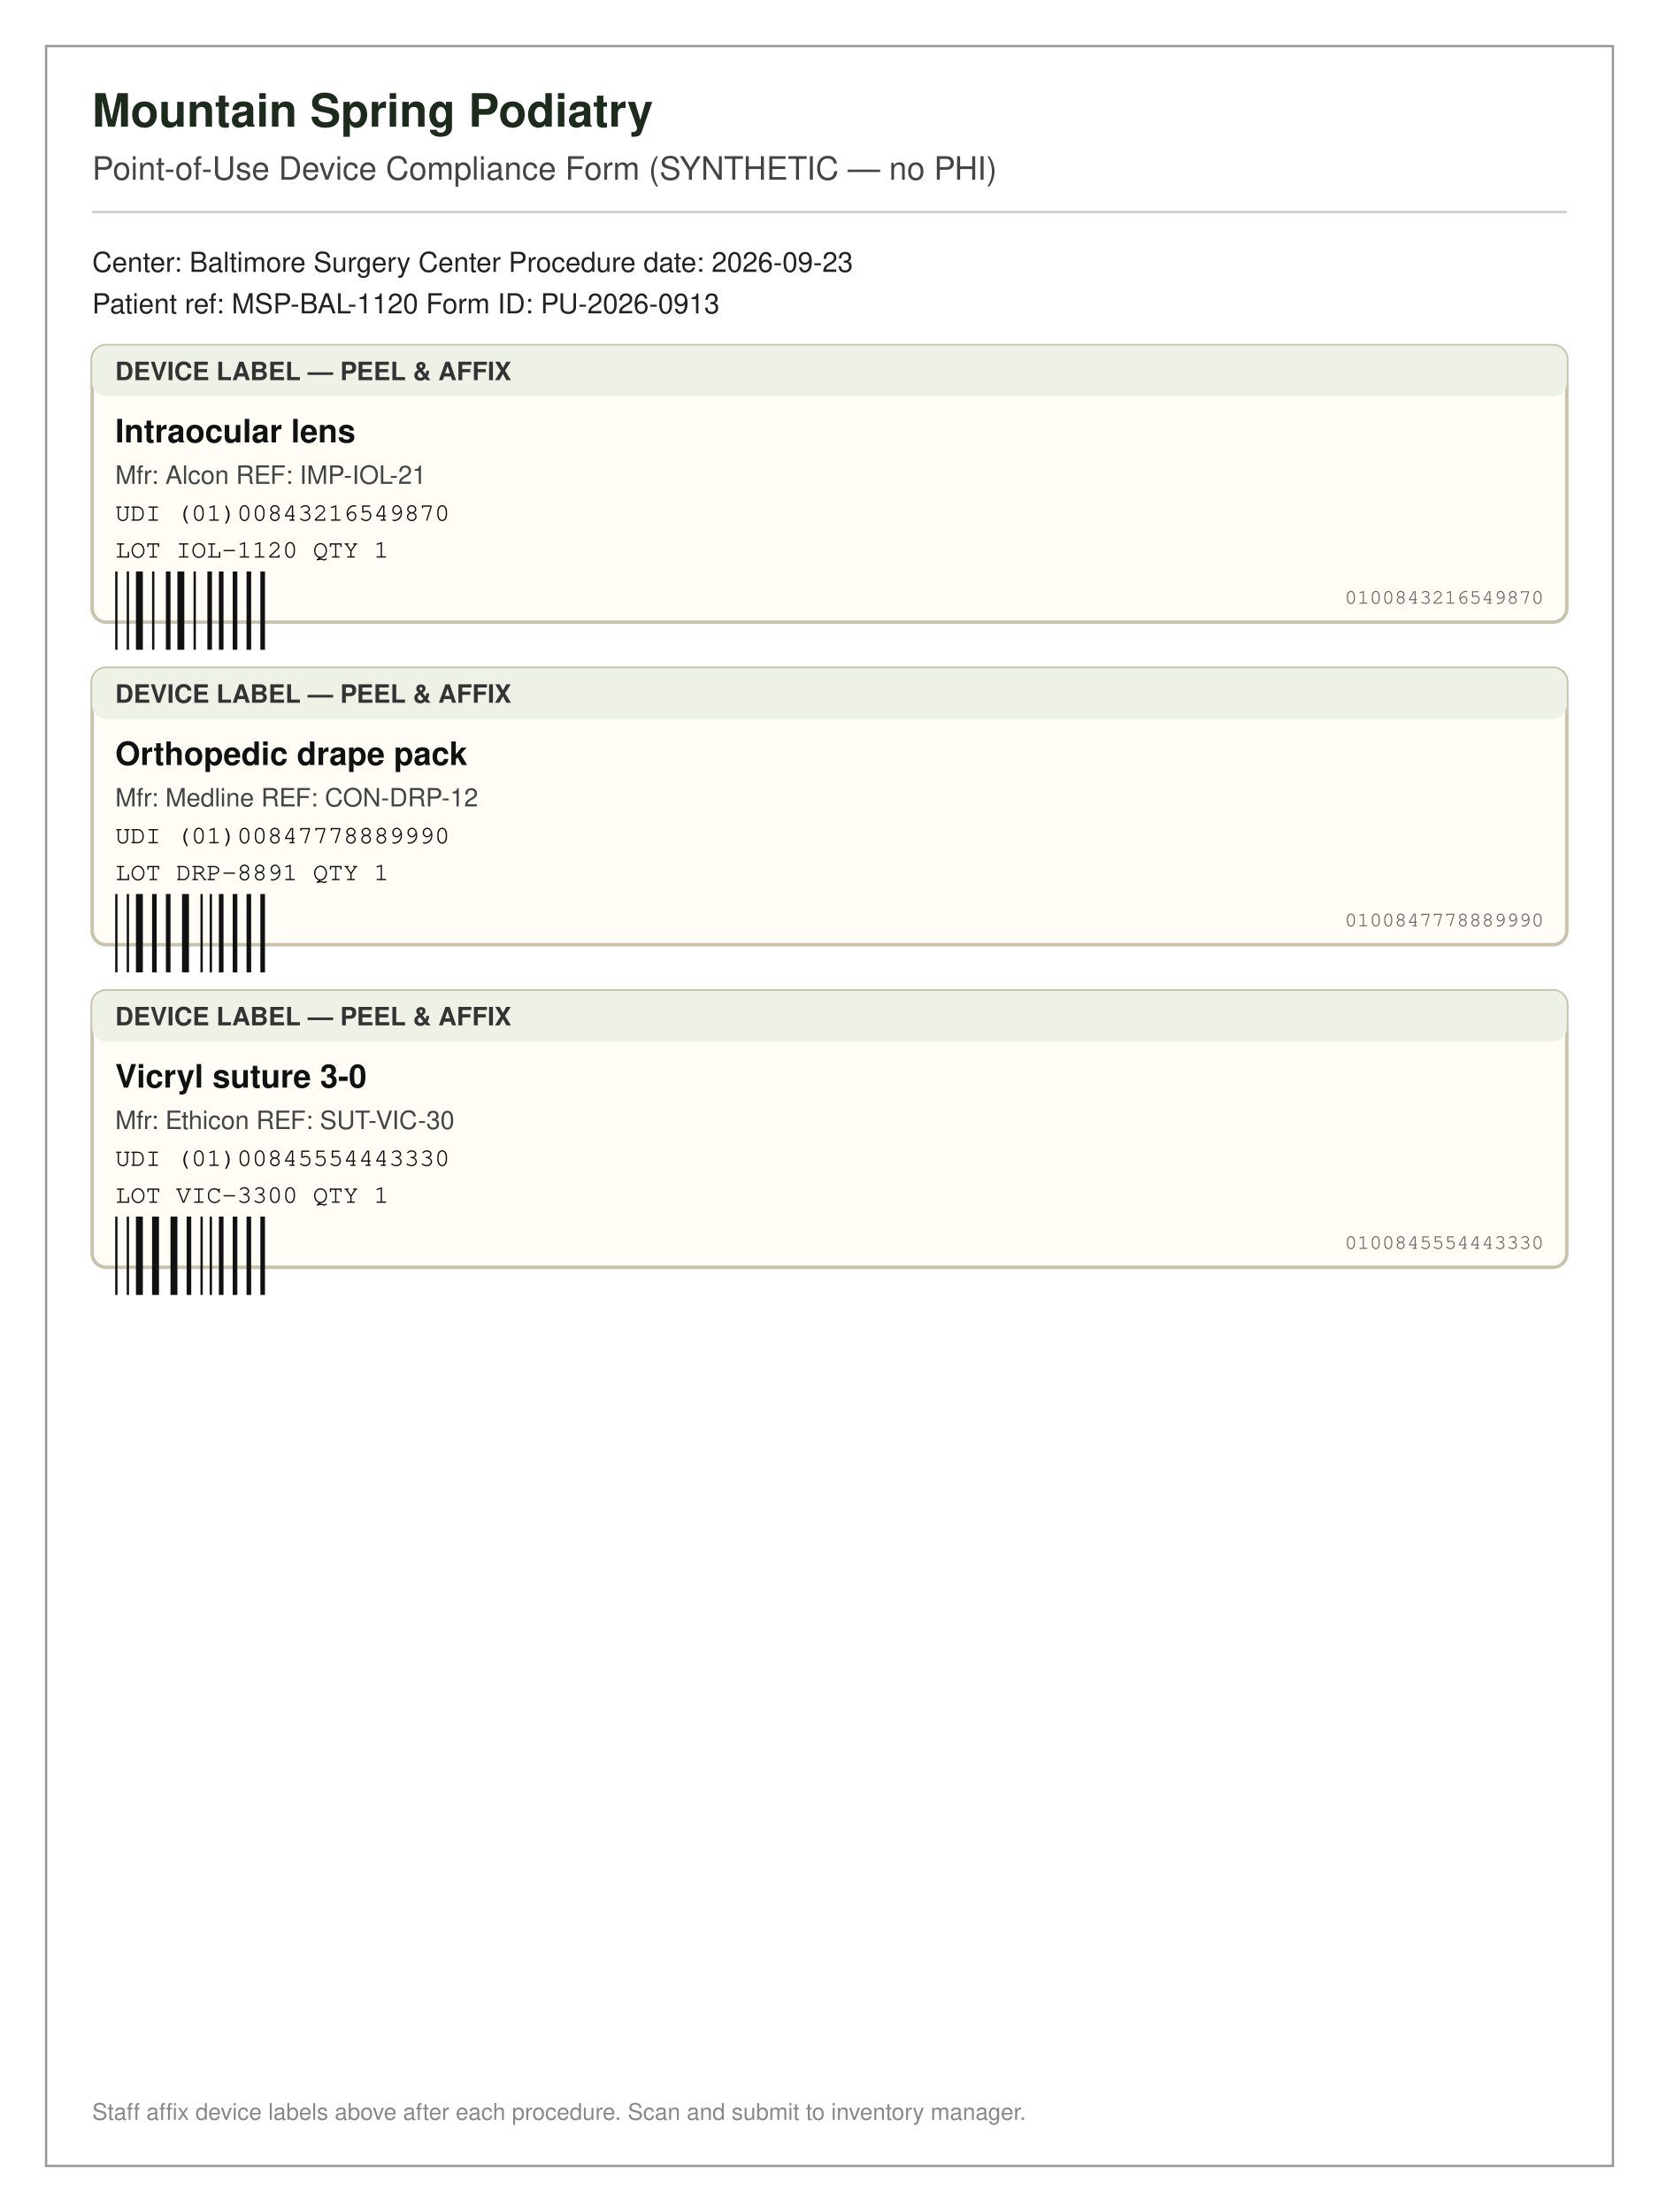
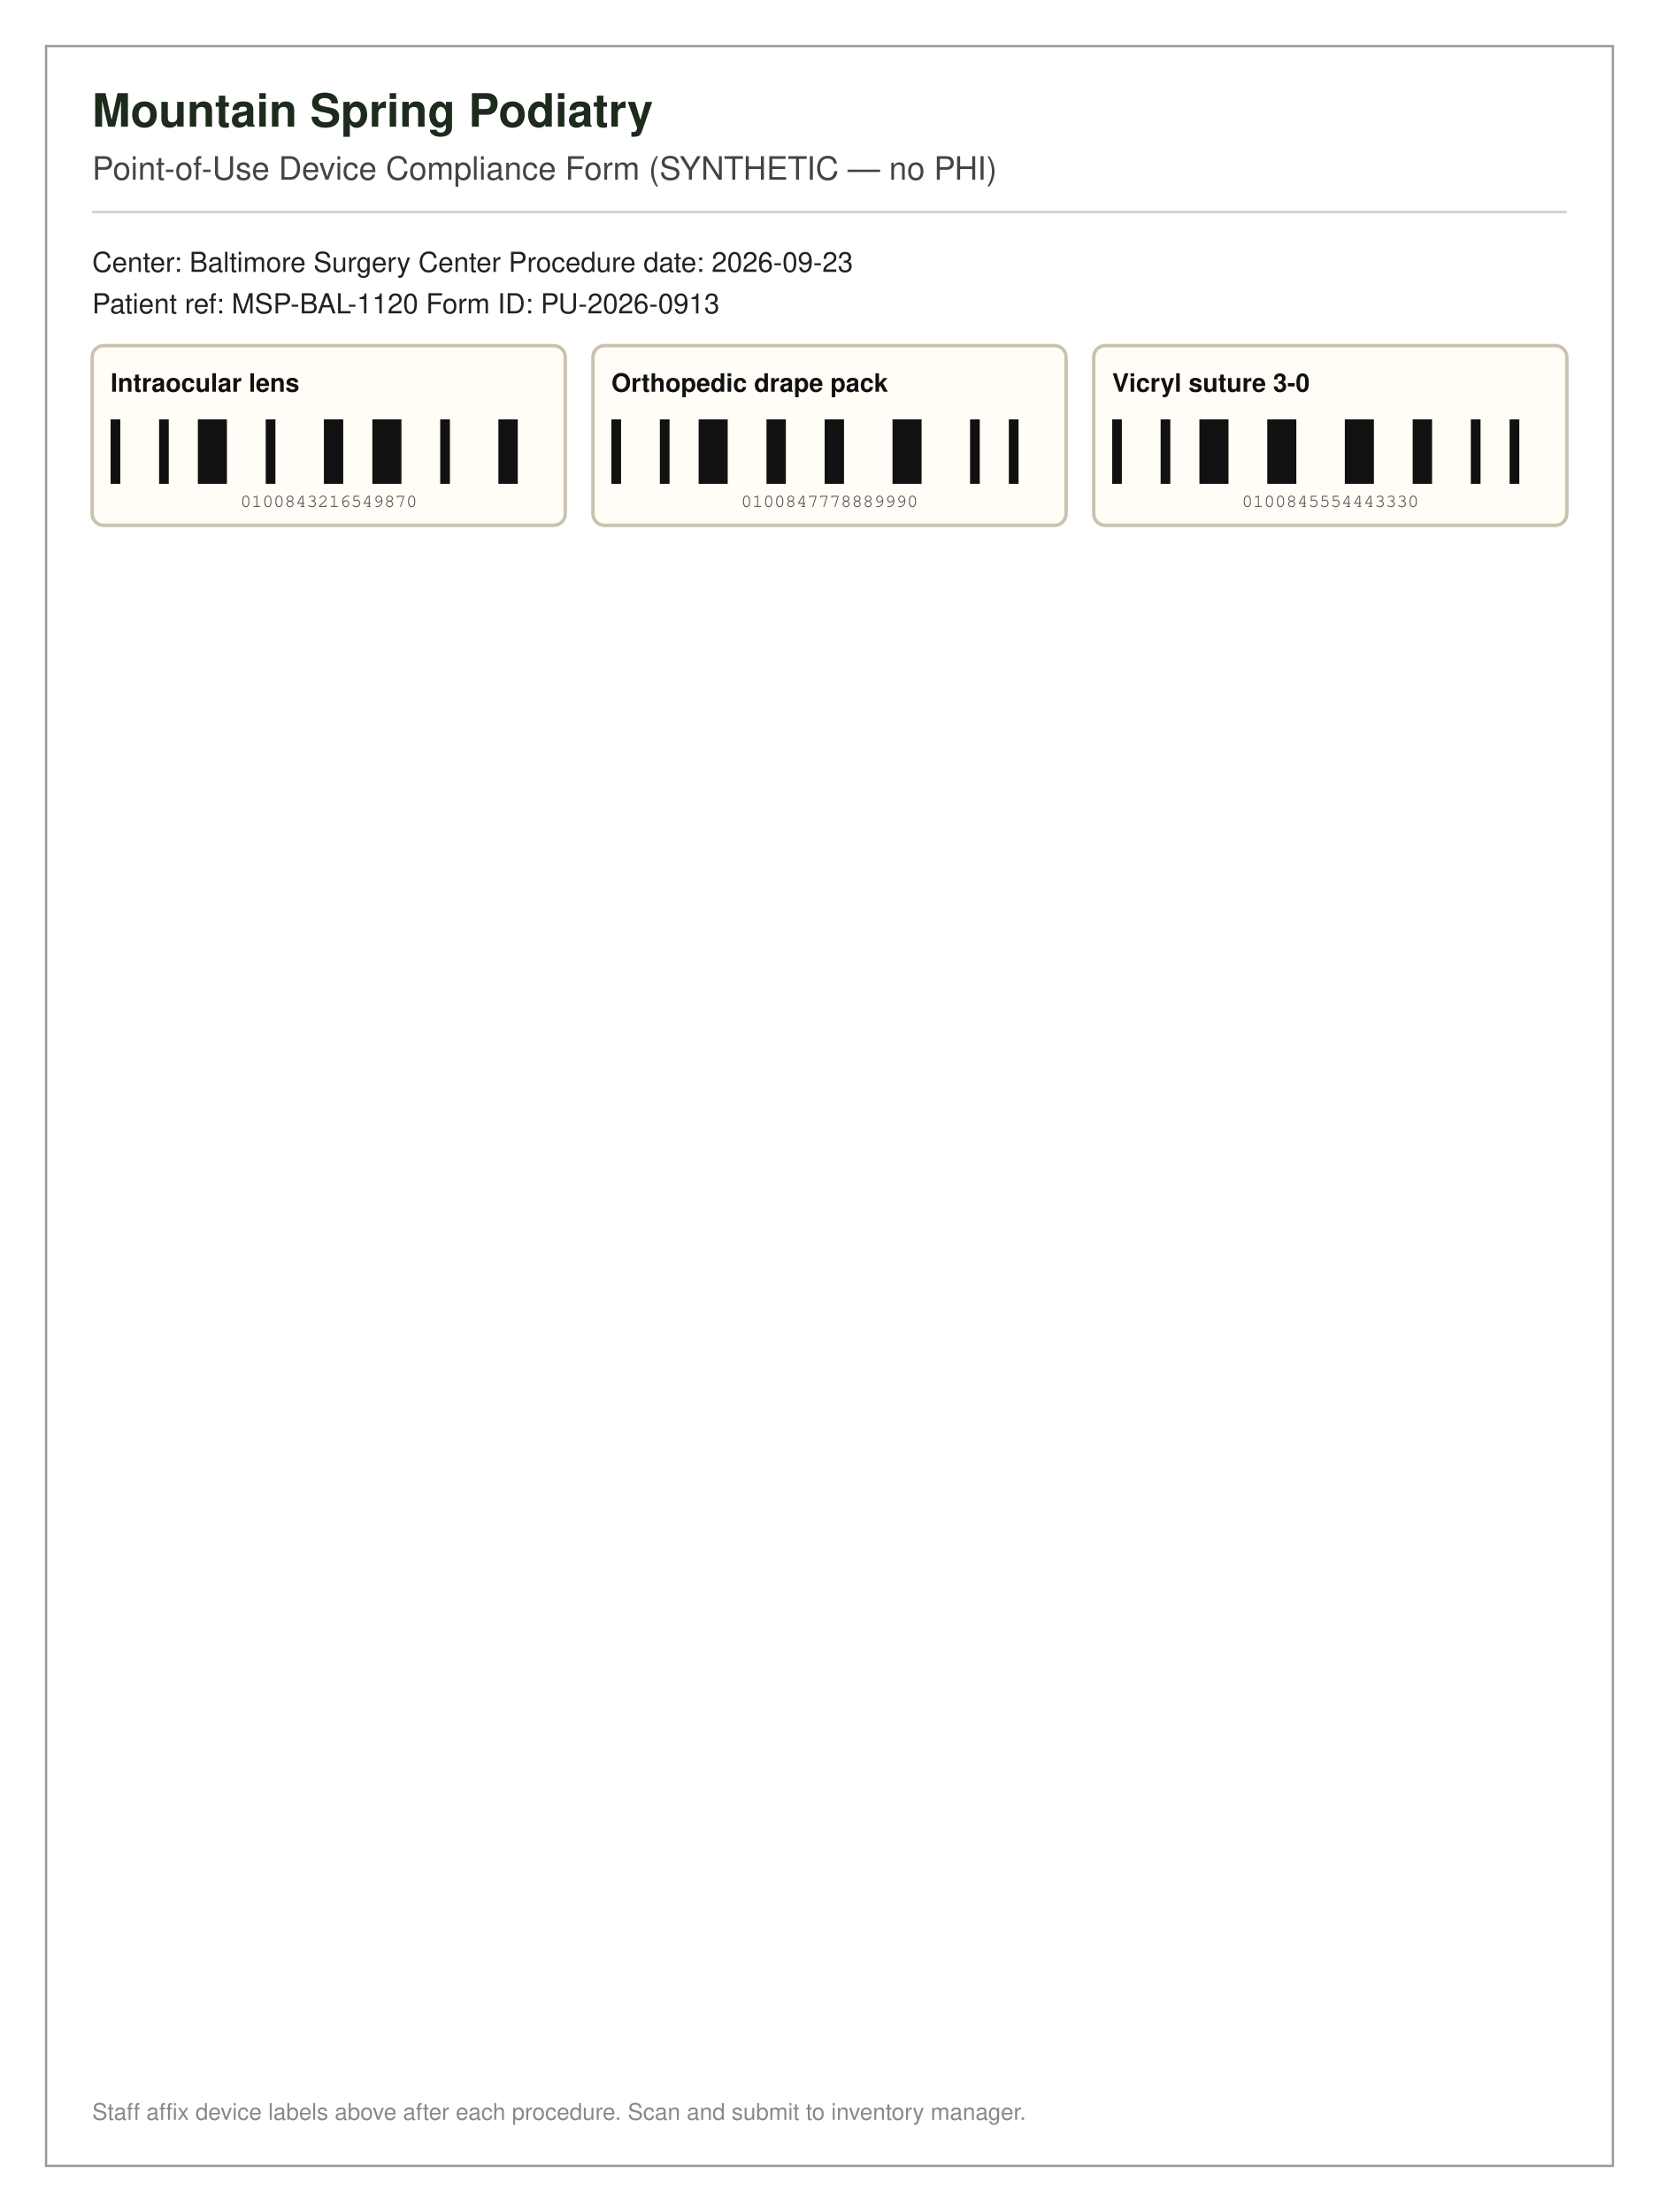
<svg xmlns="http://www.w3.org/2000/svg" width="720" height="960" viewBox="0 0 720 960">
  <rect width="720" height="960" fill="#ffffff" />
  <rect x="20" y="20" width="680" height="920" fill="none" stroke="#999" stroke-width="1" />
  <text x="40" y="55" font-family="Helvetica, Arial" font-size="20" font-weight="bold" fill="#1c2b1c">Mountain Spring Podiatry</text>
  <text x="40" y="78" font-family="Helvetica, Arial" font-size="14" fill="#444">Point-of-Use Device Compliance Form (SYNTHETIC — no PHI)</text>
  <line x1="40" y1="92" x2="680" y2="92" stroke="#ccc" stroke-width="1" />
  <text x="40" y="118" font-family="Helvetica, Arial" font-size="12" fill="#222">Center: Baltimore Surgery Center      Procedure date: 2026-09-23</text>
  <text x="40" y="136" font-family="Helvetica, Arial" font-size="12" fill="#222">Patient ref: MSP-BAL-1120      Form ID: PU-2026-0913</text>
  <g transform="translate(40 150)">
-     <rect x="0" y="0" width="640" height="120" rx="6" fill="#fffdf5" stroke="#c9c2ad" stroke-width="1.5" />
-     <rect x="0" y="0" width="640" height="22" rx="6" fill="#eef1e6" />
-     <text x="10" y="15" font-family="Helvetica, Arial" font-size="11" font-weight="bold" fill="#333">DEVICE LABEL — PEEL &amp; AFFIX</text>
-     <text x="10" y="42" font-family="Helvetica, Arial" font-size="14" font-weight="bold" fill="#111">Intraocular lens</text>
-     <text x="10" y="60" font-family="Helvetica, Arial" font-size="11" fill="#444">Mfr: Alcon   REF: IMP-IOL-21</text>
-     <text x="10" y="76" font-family="Courier, monospace" font-size="11" fill="#111">UDI (01)00843216549870</text>
-     <text x="10" y="92" font-family="Courier, monospace" font-size="11" fill="#111">LOT IOL-1120    QTY 1</text>
-     <rect x="10" y="98" width="1" height="34" fill="#111" />
-     <rect x="15" y="98" width="1" height="34" fill="#111" />
-     <rect x="19" y="98" width="3" height="34" fill="#111" />
-     <rect x="26" y="98" width="1" height="34" fill="#111" />
-     <rect x="32" y="98" width="2" height="34" fill="#111" />
-     <rect x="37" y="98" width="3" height="34" fill="#111" />
-     <rect x="44" y="98" width="1" height="34" fill="#111" />
-     <rect x="50" y="98" width="2" height="34" fill="#111" />
-     <rect x="55" y="98" width="2" height="34" fill="#111" />
-     <rect x="61" y="98" width="2" height="34" fill="#111" />
-     <rect x="67" y="98" width="2" height="34" fill="#111" />
-     <rect x="73" y="98" width="2" height="34" fill="#111" />
-     <text x="630" y="112" text-anchor="end" font-family="Courier, monospace" font-size="9" fill="#666">0100843216549870</text>
+     <rect x="0" y="0" width="205.333" height="78" rx="5" fill="#fffdf5" stroke="#c9c2ad" stroke-width="1.5" />
+     <text x="8" y="20" font-family="Helvetica, Arial" font-size="11" font-weight="bold" fill="#111">Intraocular lens</text>
+     <rect x="8.00" y="32" width="4.21" height="28" fill="#111" />
+     <rect x="29.04" y="32" width="4.21" height="28" fill="#111" />
+     <rect x="45.87" y="32" width="12.62" height="28" fill="#111" />
+     <rect x="75.32" y="32" width="4.21" height="28" fill="#111" />
+     <rect x="100.56" y="32" width="8.41" height="28" fill="#111" />
+     <rect x="121.60" y="32" width="12.62" height="28" fill="#111" />
+     <rect x="151.05" y="32" width="4.21" height="28" fill="#111" />
+     <rect x="176.30" y="32" width="8.41" height="28" fill="#111" />
+     <text x="102.667" y="70" text-anchor="middle" font-family="Courier, monospace" font-size="8" fill="#555">0100843216549870</text>
  </g>
-   <g transform="translate(40 290)">
-     <rect x="0" y="0" width="640" height="120" rx="6" fill="#fffdf5" stroke="#c9c2ad" stroke-width="1.5" />
-     <rect x="0" y="0" width="640" height="22" rx="6" fill="#eef1e6" />
-     <text x="10" y="15" font-family="Helvetica, Arial" font-size="11" font-weight="bold" fill="#333">DEVICE LABEL — PEEL &amp; AFFIX</text>
-     <text x="10" y="42" font-family="Helvetica, Arial" font-size="14" font-weight="bold" fill="#111">Orthopedic drape pack</text>
-     <text x="10" y="60" font-family="Helvetica, Arial" font-size="11" fill="#444">Mfr: Medline   REF: CON-DRP-12</text>
-     <text x="10" y="76" font-family="Courier, monospace" font-size="11" fill="#111">UDI (01)00847778889990</text>
-     <text x="10" y="92" font-family="Courier, monospace" font-size="11" fill="#111">LOT DRP-8891    QTY 1</text>
-     <rect x="10" y="98" width="1" height="34" fill="#111" />
-     <rect x="15" y="98" width="1" height="34" fill="#111" />
-     <rect x="19" y="98" width="3" height="34" fill="#111" />
-     <rect x="26" y="98" width="2" height="34" fill="#111" />
-     <rect x="32" y="98" width="2" height="34" fill="#111" />
-     <rect x="39" y="98" width="3" height="34" fill="#111" />
-     <rect x="47" y="98" width="1" height="34" fill="#111" />
-     <rect x="51" y="98" width="1" height="34" fill="#111" />
-     <rect x="55" y="98" width="2" height="34" fill="#111" />
-     <rect x="61" y="98" width="2" height="34" fill="#111" />
-     <rect x="67" y="98" width="2" height="34" fill="#111" />
-     <rect x="73" y="98" width="2" height="34" fill="#111" />
-     <text x="630" y="112" text-anchor="end" font-family="Courier, monospace" font-size="9" fill="#666">0100847778889990</text>
+   <g transform="translate(257.3333 150)">
+     <rect x="0" y="0" width="205.333" height="78" rx="5" fill="#fffdf5" stroke="#c9c2ad" stroke-width="1.5" />
+     <text x="8" y="20" font-family="Helvetica, Arial" font-size="11" font-weight="bold" fill="#111">Orthopedic drape pack</text>
+     <rect x="8.00" y="32" width="4.21" height="28" fill="#111" />
+     <rect x="29.04" y="32" width="4.21" height="28" fill="#111" />
+     <rect x="45.87" y="32" width="12.62" height="28" fill="#111" />
+     <rect x="75.32" y="32" width="8.41" height="28" fill="#111" />
+     <rect x="100.56" y="32" width="8.41" height="28" fill="#111" />
+     <rect x="130.01" y="32" width="12.62" height="28" fill="#111" />
+     <rect x="163.67" y="32" width="4.21" height="28" fill="#111" />
+     <rect x="180.50" y="32" width="4.21" height="28" fill="#111" />
+     <text x="102.667" y="70" text-anchor="middle" font-family="Courier, monospace" font-size="8" fill="#555">0100847778889990</text>
  </g>
-   <g transform="translate(40 430)">
-     <rect x="0" y="0" width="640" height="120" rx="6" fill="#fffdf5" stroke="#c9c2ad" stroke-width="1.5" />
-     <rect x="0" y="0" width="640" height="22" rx="6" fill="#eef1e6" />
-     <text x="10" y="15" font-family="Helvetica, Arial" font-size="11" font-weight="bold" fill="#333">DEVICE LABEL — PEEL &amp; AFFIX</text>
-     <text x="10" y="42" font-family="Helvetica, Arial" font-size="14" font-weight="bold" fill="#111">Vicryl suture 3-0</text>
-     <text x="10" y="60" font-family="Helvetica, Arial" font-size="11" fill="#444">Mfr: Ethicon   REF: SUT-VIC-30</text>
-     <text x="10" y="76" font-family="Courier, monospace" font-size="11" fill="#111">UDI (01)00845554443330</text>
-     <text x="10" y="92" font-family="Courier, monospace" font-size="11" fill="#111">LOT VIC-3300    QTY 1</text>
-     <rect x="10" y="98" width="1" height="34" fill="#111" />
-     <rect x="15" y="98" width="1" height="34" fill="#111" />
-     <rect x="19" y="98" width="3" height="34" fill="#111" />
-     <rect x="26" y="98" width="3" height="34" fill="#111" />
-     <rect x="34" y="98" width="3" height="34" fill="#111" />
-     <rect x="41" y="98" width="2" height="34" fill="#111" />
-     <rect x="47" y="98" width="1" height="34" fill="#111" />
-     <rect x="51" y="98" width="1" height="34" fill="#111" />
-     <rect x="55" y="98" width="2" height="34" fill="#111" />
-     <rect x="61" y="98" width="2" height="34" fill="#111" />
-     <rect x="67" y="98" width="2" height="34" fill="#111" />
-     <rect x="73" y="98" width="2" height="34" fill="#111" />
-     <text x="630" y="112" text-anchor="end" font-family="Courier, monospace" font-size="9" fill="#666">0100845554443330</text>
+   <g transform="translate(474.6667 150)">
+     <rect x="0" y="0" width="205.333" height="78" rx="5" fill="#fffdf5" stroke="#c9c2ad" stroke-width="1.5" />
+     <text x="8" y="20" font-family="Helvetica, Arial" font-size="11" font-weight="bold" fill="#111">Vicryl suture 3-0</text>
+     <rect x="8.00" y="32" width="4.21" height="28" fill="#111" />
+     <rect x="29.04" y="32" width="4.21" height="28" fill="#111" />
+     <rect x="45.87" y="32" width="12.62" height="28" fill="#111" />
+     <rect x="75.32" y="32" width="12.62" height="28" fill="#111" />
+     <rect x="108.98" y="32" width="12.62" height="28" fill="#111" />
+     <rect x="138.43" y="32" width="8.41" height="28" fill="#111" />
+     <rect x="163.67" y="32" width="4.21" height="28" fill="#111" />
+     <rect x="180.50" y="32" width="4.21" height="28" fill="#111" />
+     <text x="102.667" y="70" text-anchor="middle" font-family="Courier, monospace" font-size="8" fill="#555">0100845554443330</text>
  </g>
  <text x="40" y="920" font-family="Helvetica, Arial" font-size="10" fill="#888">Staff affix device labels above after each procedure. Scan and submit to inventory manager.</text>
</svg>
